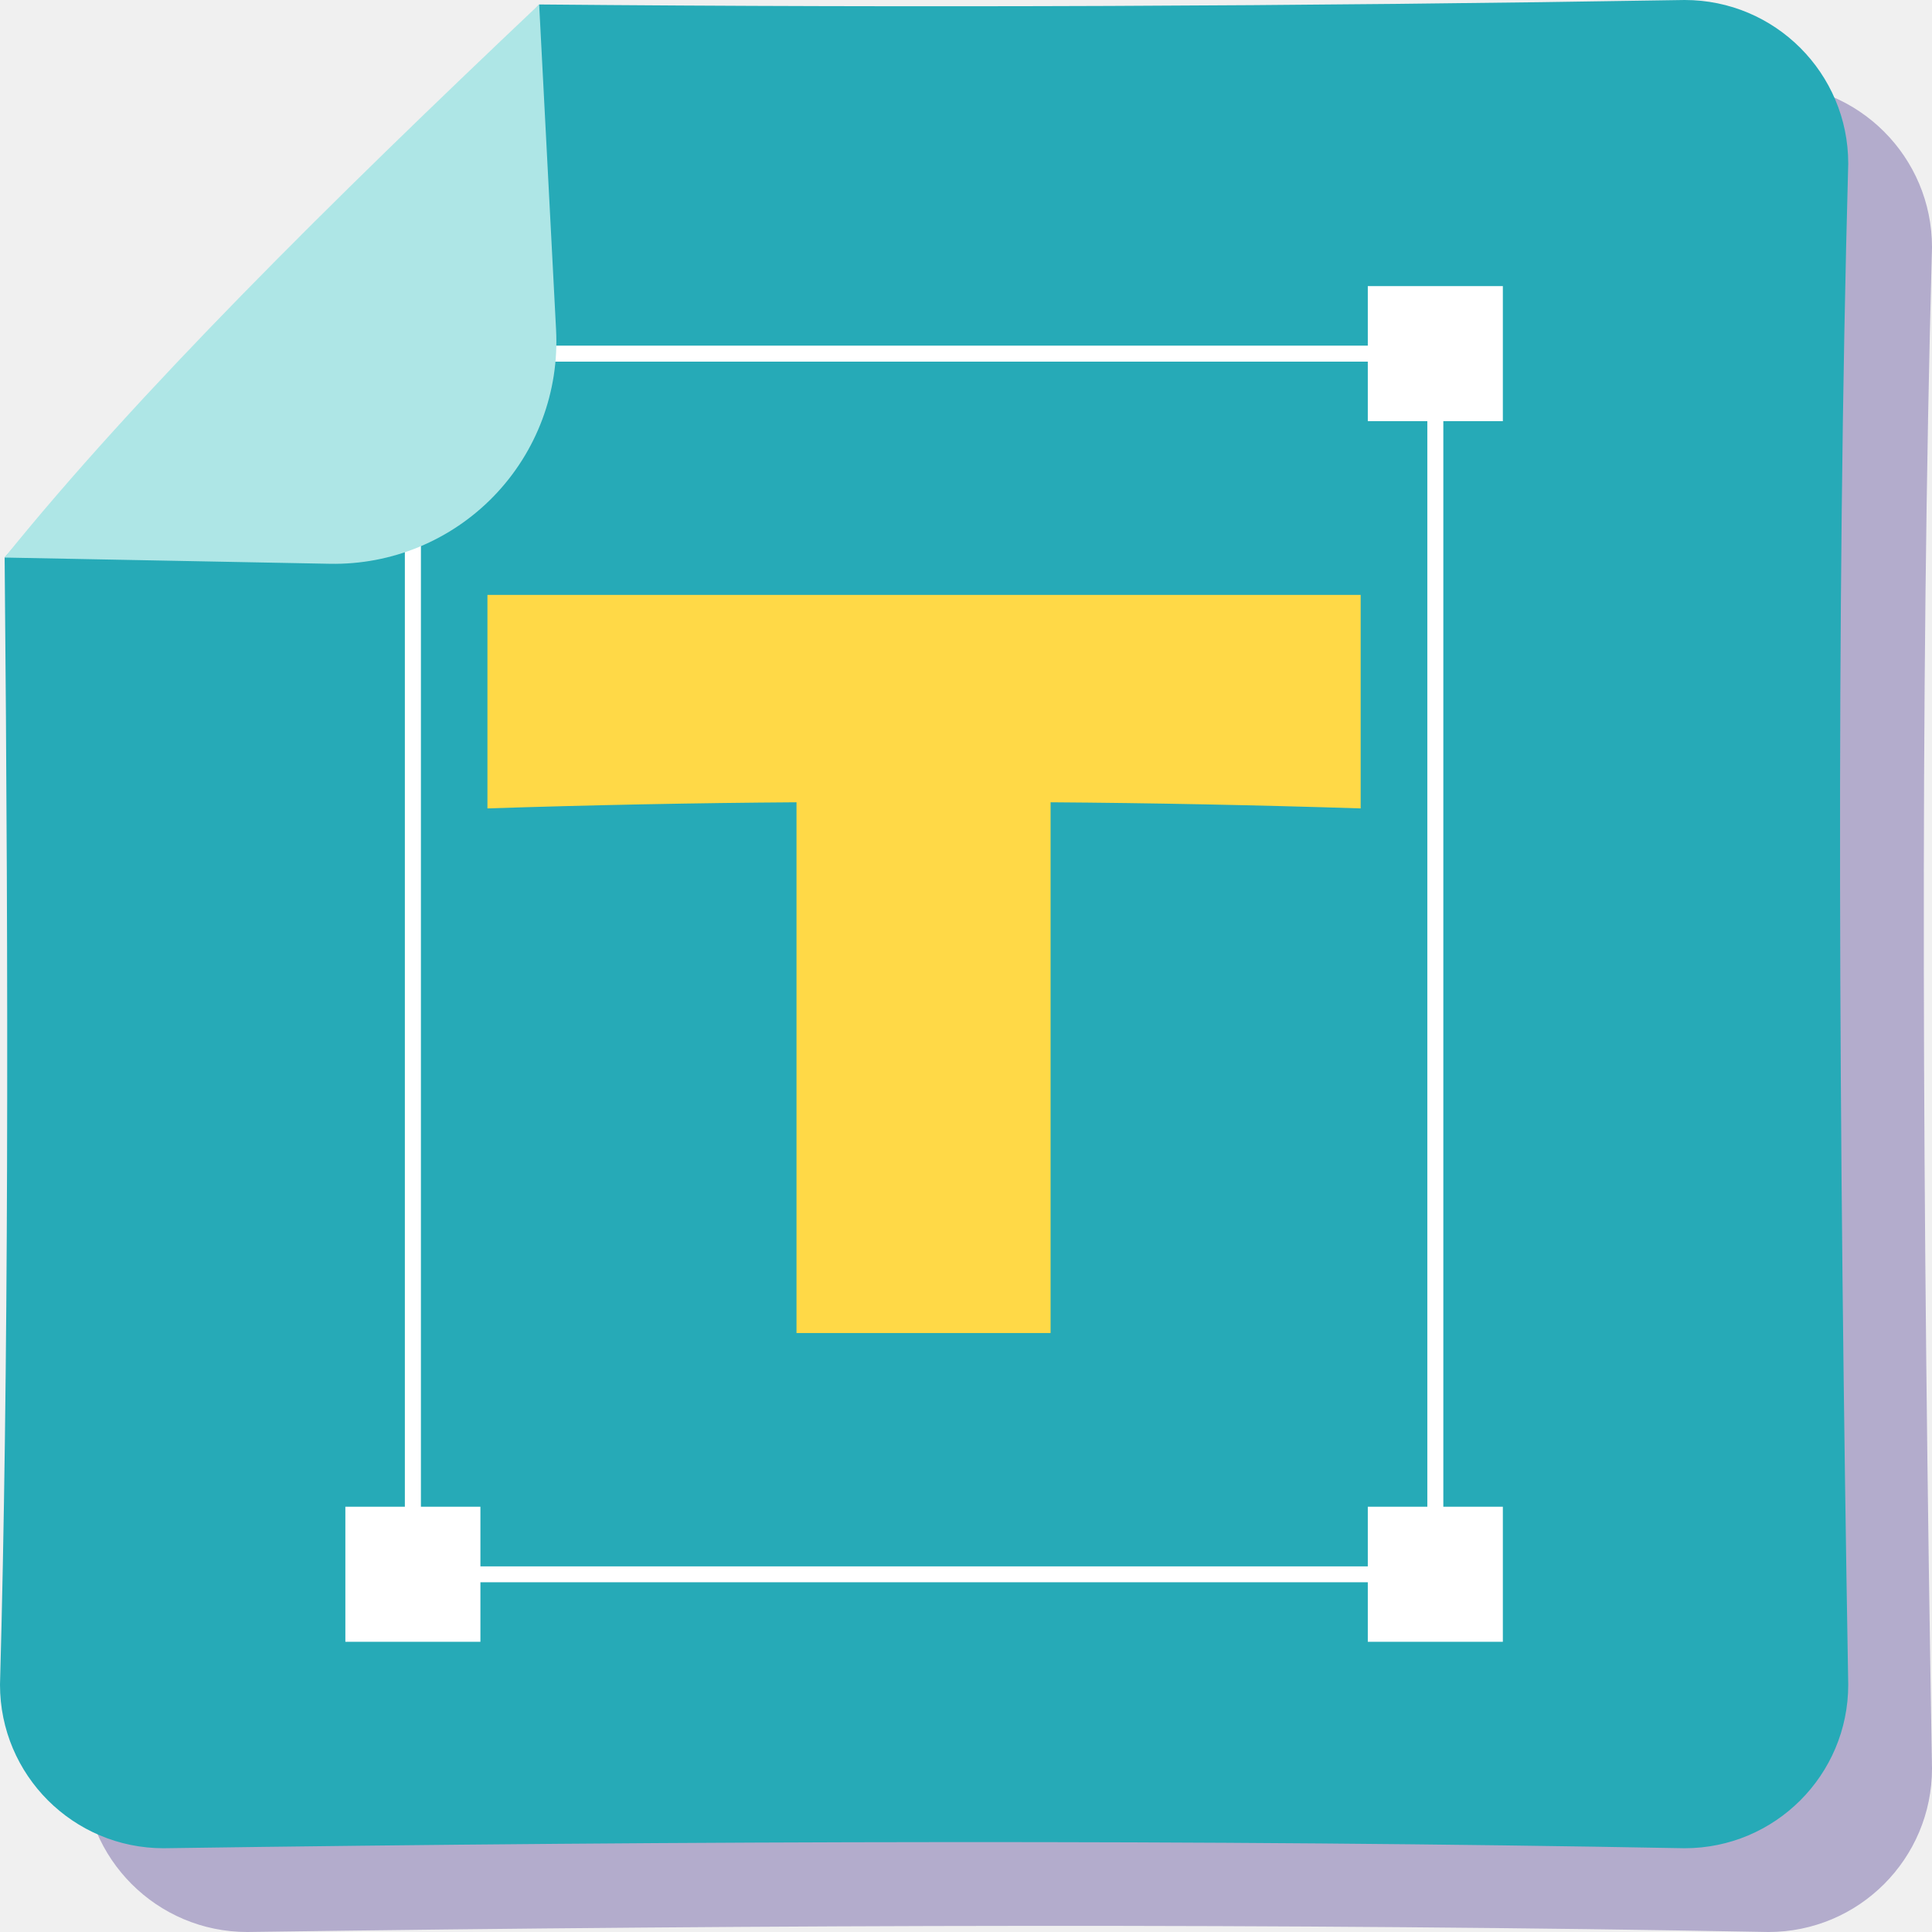
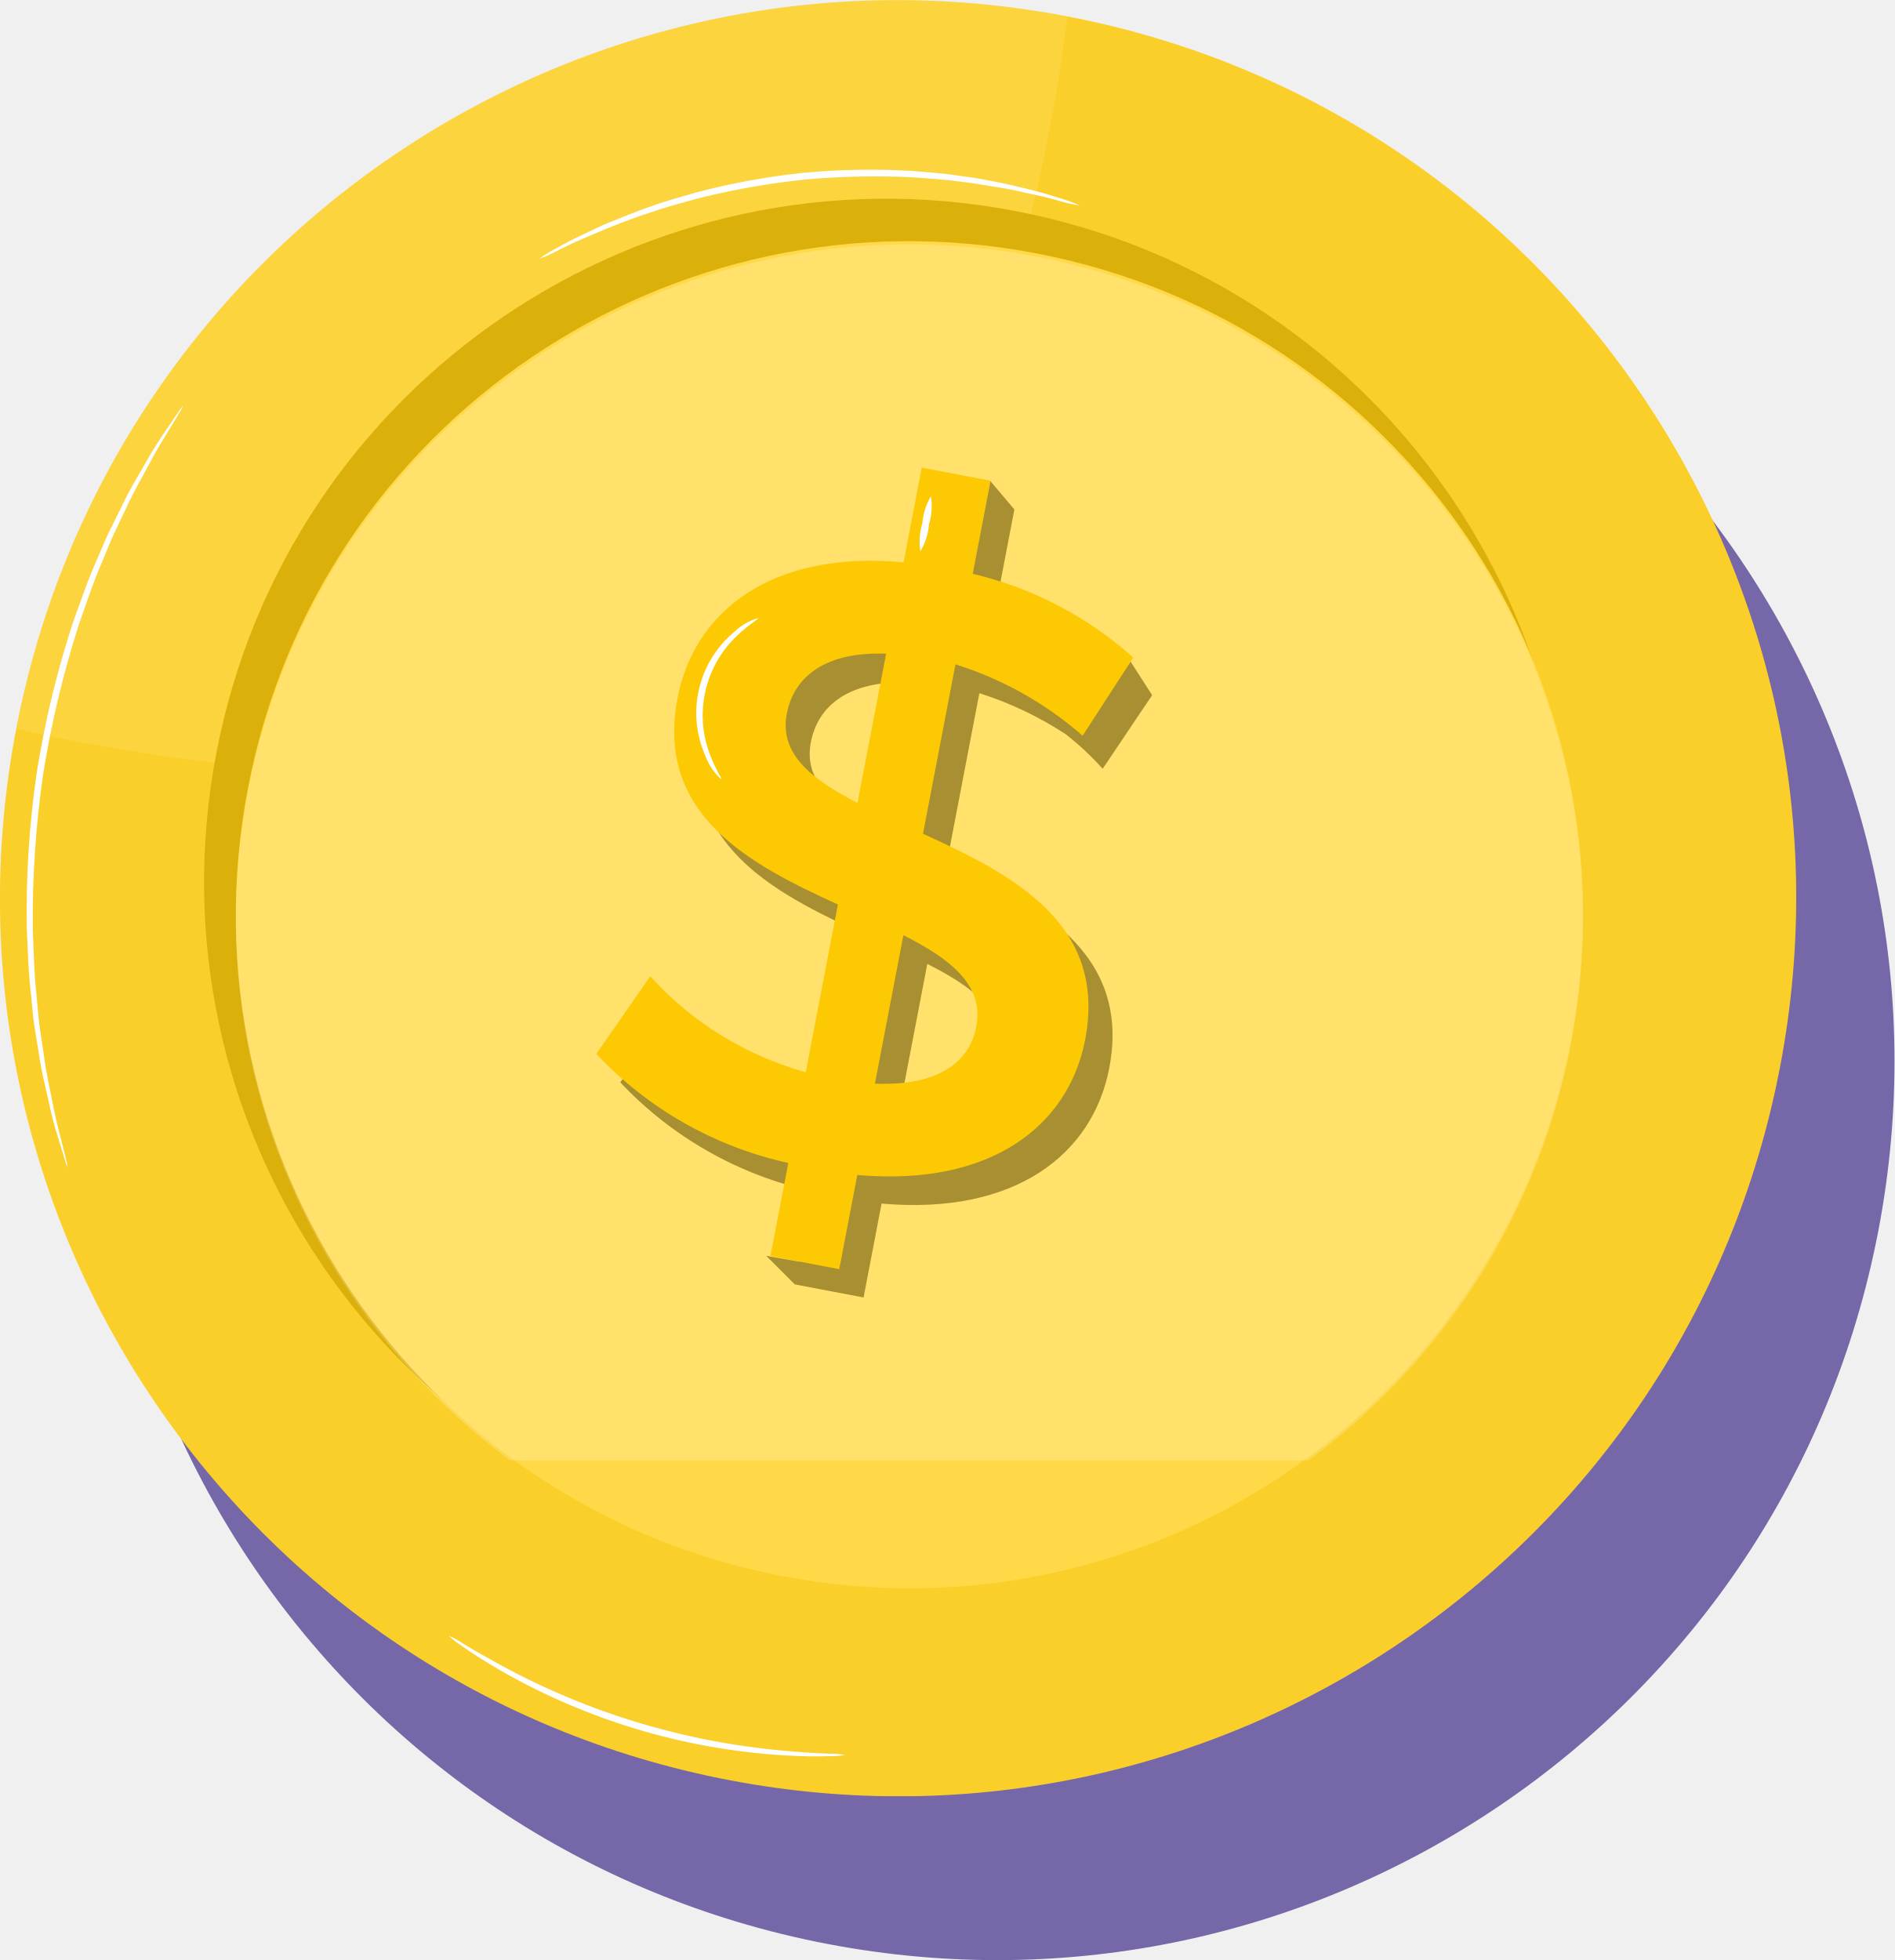
- <svg xmlns="http://www.w3.org/2000/svg" width="69.195" height="69.195" viewBox="0 0 69.195 69.195">
+ <svg xmlns="http://www.w3.org/2000/svg" width="57.823" height="59.824" viewBox="0 0 57.823 59.824">
  <defs>
    <clipPath id="clip-path">
-       <rect id="Rectángulo_401449" data-name="Rectángulo 401449" width="66.195" height="66.195" transform="translate(0 0)" fill="#7d6eb2" />
+       <rect id="Rectángulo_401871" data-name="Rectángulo 401871" width="54.823" height="54.824" fill="#7d6eb2" />
    </clipPath>
    <clipPath id="clip-path-2">
-       <rect id="Rectángulo_401449-2" data-name="Rectángulo 401449" width="66.195" height="66.195" transform="translate(0 0)" fill="none" />
+       <rect id="Rectángulo_401870" data-name="Rectángulo 401870" width="54.823" height="54.824" transform="translate(0 0)" fill="#7d6eb2" />
+     </clipPath>
+     <clipPath id="clip-path-3">
+       <rect id="Rectángulo_401866" data-name="Rectángulo 401866" width="32.08" height="23.703" transform="translate(0.496)" fill="#7d6eb2" />
+     </clipPath>
+     <clipPath id="clip-path-4">
+       <rect id="Rectángulo_401868" data-name="Rectángulo 401868" width="41.118" height="41.118" transform="translate(7.197 7.361)" fill="#7d6eb2" />
+     </clipPath>
+     <clipPath id="clip-path-5">
+       <rect id="Rectángulo_401869" data-name="Rectángulo 401869" width="16.235" height="24.936" transform="translate(18.933 14.669)" fill="#7d6eb2" />
+     </clipPath>
+     <clipPath id="clip-path-6">
+       <rect id="Rectángulo_401871-2" data-name="Rectángulo 401871" width="54.823" height="54.824" fill="none" />
+     </clipPath>
+     <clipPath id="clip-path-7">
+       <rect id="Rectángulo_401870-2" data-name="Rectángulo 401870" width="54.823" height="54.824" transform="translate(0 0)" fill="none" />
+     </clipPath>
+     <clipPath id="clip-path-8">
+       <rect id="Rectángulo_401866-2" data-name="Rectángulo 401866" width="32.08" height="23.703" transform="translate(0.496)" fill="none" />
+     </clipPath>
+     <clipPath id="clip-path-9">
+       <rect id="Rectángulo_401868-2" data-name="Rectángulo 401868" width="41.118" height="41.118" transform="translate(7.197 7.361)" fill="none" />
+     </clipPath>
+     <clipPath id="clip-path-10">
+       <rect id="Rectángulo_401869-2" data-name="Rectángulo 401869" width="16.235" height="24.936" transform="translate(18.933 14.669)" fill="none" />
    </clipPath>
  </defs>
-   <g id="Grupo_1099736" data-name="Grupo 1099736" transform="translate(-1259.333 -217)">
-     <g id="Grupo_1099735" data-name="Grupo 1099735" transform="translate(1262.333 220)" opacity="0.5" style="mix-blend-mode: multiply;isolation: isolate">
-       <g id="Grupo_1099733" data-name="Grupo 1099733" clip-path="url(#clip-path)">
-         <path id="Trazado_873803" data-name="Trazado 873803" d="M66.195,5.858A5.858,5.858,0,0,0,60.337,0Q39.644.345,19.311.16q-1.557,1.707-3.126,3.4-2.9,3.126-5.9,6.165c-2,2.021-4.108,3.936-6.13,5.938C2.765,17.042,1.451,18.493.166,19.97.311,35.353.307,49.305,0,60.337a5.858,5.858,0,0,0,5.858,5.858c19.032-.269,37.349-.317,54.479,0a5.858,5.858,0,0,0,5.858-5.858c-.343-19.909-.438-38.557,0-54.479" fill="#7d6eb2" />
-         <path id="Trazado_873804" data-name="Trazado 873804" d="M17.458,21.306v7.647q5.643-.183,11.069-.219V47.742h9.1V28.734q5.388.038,11.106.219V21.306Z" fill="#7d6eb2" />
-         <path id="Trazado_873805" data-name="Trazado 873805" d="M51.693,56.669H14.5V12.379H51.693ZM15.075,56.1H51.12V12.952H15.075Z" fill="#7d6eb2" />
-         <rect id="Rectángulo_401445" data-name="Rectángulo 401445" width="4.837" height="4.837" transform="translate(48.988 10.247)" fill="#7d6eb2" />
-         <rect id="Rectángulo_401446" data-name="Rectángulo 401446" width="4.837" height="4.837" transform="translate(12.369 10.247)" fill="#7d6eb2" />
-         <rect id="Rectángulo_401447" data-name="Rectángulo 401447" width="4.837" height="4.837" transform="translate(48.988 53.964)" fill="#7d6eb2" />
-         <rect id="Rectángulo_401448" data-name="Rectángulo 401448" width="4.837" height="4.837" transform="translate(12.369 53.964)" fill="#7d6eb2" />
-         <path id="Trazado_873806" data-name="Trazado 873806" d="M19.31.16l.606,11.659a7.961,7.961,0,0,1-8.1,8.373L.165,19.969C4.869,14.134,11.776,7.29,19.31.16" fill="#7d6eb2" />
+   <g id="Grupo_1100646" data-name="Grupo 1100646" transform="translate(-955.487 -161.176)">
+     <g id="Grupo_1100645" data-name="Grupo 1100645" transform="translate(958.487 166.176)" style="mix-blend-mode: multiply;isolation: isolate">
+       <g id="Grupo_1100643" data-name="Grupo 1100643" clip-path="url(#clip-path)">
+         <g id="Grupo_1100642" data-name="Grupo 1100642">
+           <g id="Grupo_1100641" data-name="Grupo 1100641" clip-path="url(#clip-path-2)">
+             <path id="Trazado_875097" data-name="Trazado 875097" d="M54.327,32.576A27.407,27.407,0,1,1,32.575.5a27.408,27.408,0,0,1,21.752,32.08" fill="#7d6eb2" />
+             <g id="Grupo_1100631" data-name="Grupo 1100631" opacity="0.1">
+               <g id="Grupo_1100630" data-name="Grupo 1100630">
+                 <g id="Grupo_1100629" data-name="Grupo 1100629" clip-path="url(#clip-path-3)">
+                   <path id="Trazado_875098" data-name="Trazado 875098" d="M32.575.5A27.405,27.405,0,0,0,.5,22.249s18.751,4.474,24.762-2.27S32.575.5,32.575.5" fill="#7d6eb2" />
+                 </g>
+               </g>
+             </g>
+             <path id="Trazado_875099" data-name="Trazado 875099" d="M47.529,30.829A20.835,20.835,0,1,1,30.993,6.442,20.834,20.834,0,0,1,47.529,30.829" fill="#7d6eb2" />
+             <path id="Trazado_875101" data-name="Trazado 875101" d="M47.943,31.793A20.555,20.555,0,1,1,31.629,7.733a20.554,20.554,0,0,1,16.314,24.06" fill="#7d6eb2" />
+             <g id="Grupo_1100637" data-name="Grupo 1100637" transform="translate(0 -3.904)" opacity="0.2">
+               <g id="Grupo_1100636" data-name="Grupo 1100636">
+                 <g id="Grupo_1100635" data-name="Grupo 1100635" clip-path="url(#clip-path-4)">
+                   <path id="Trazado_875102" data-name="Trazado 875102" d="M47.943,31.793A20.555,20.555,0,1,1,31.629,7.733a20.554,20.554,0,0,1,16.314,24.06" transform="translate(0 4)" fill="#7d6eb2" />
+                 </g>
+               </g>
+             </g>
+             <path id="Trazado_875103" data-name="Trazado 875103" d="M28.9,26.325l.991-5.165.025.005a10.784,10.784,0,0,1,2.608,1.242,8.77,8.77,0,0,1,1.13,1.057l.1-.146L34.9,21.611l.265-.392-.735-1.143-.481.114a9.834,9.834,0,0,0-3.534-1.8l.545-2.84-.748-.883-.137.713-1.214-.233-.554,2.892c-4.066-.382-6.4,1.532-6.9,4.142-.682,3.557,2.186,5.062,4.894,6.3L25.325,33.6a10.007,10.007,0,0,1-4.745-2.926l-1.647,2.363A11.411,11.411,0,0,0,24.8,36.362l-.412,2.145-1-.175.869.87,2.1.4.55-2.866c4.1.361,6.447-1.522,6.948-4.132.682-3.557-2.242-5.047-4.95-6.282m-2-.94c-1.4-.72-2.393-1.494-2.158-2.723.216-1.125,1.161-1.9,3.031-1.832Zm2.987-4.229h0ZM27.433,33.95l.869-4.529c1.452.729,2.465,1.534,2.224,2.788-.211,1.1-1.171,1.818-3.093,1.741" fill="#7d6eb2" />
+             <g id="Grupo_1100640" data-name="Grupo 1100640" opacity="0.3">
+               <g id="Grupo_1100639" data-name="Grupo 1100639">
+                 <g id="Grupo_1100638" data-name="Grupo 1100638" clip-path="url(#clip-path-5)">
+                   <path id="Trazado_875104" data-name="Trazado 875104" d="M28.9,26.325l.991-5.165.025.005a10.784,10.784,0,0,1,2.608,1.242,8.77,8.77,0,0,1,1.13,1.057l.1-.146L34.9,21.611l.265-.392-.735-1.143-.481.114a9.834,9.834,0,0,0-3.534-1.8l.545-2.84-.748-.883-.137.713-1.214-.233-.554,2.892c-4.066-.382-6.4,1.532-6.9,4.142-.682,3.557,2.186,5.062,4.894,6.3L25.325,33.6a10.007,10.007,0,0,1-4.745-2.926l-1.647,2.363A11.411,11.411,0,0,0,24.8,36.362l-.412,2.145-1-.175.869.87,2.1.4.55-2.866c4.1.361,6.447-1.522,6.948-4.132.682-3.557-2.242-5.047-4.95-6.282m-2-.94c-1.4-.72-2.393-1.494-2.158-2.723.216-1.125,1.161-1.9,3.031-1.832Zm2.987-4.229h0ZM27.433,33.95l.869-4.529c1.452.729,2.465,1.534,2.224,2.788-.211,1.1-1.171,1.818-3.093,1.741" fill="#7d6eb2" />
+                 </g>
+               </g>
+             </g>
+             <path id="Trazado_875105" data-name="Trazado 875105" d="M26.165,35.871l-.55,2.867-2.1-.4.545-2.841A11.41,11.41,0,0,1,18.2,32.167L19.847,29.8a10,10,0,0,0,4.745,2.927l.982-5.119c-2.708-1.235-5.577-2.741-4.895-6.3.5-2.611,2.832-4.525,6.9-4.143l.555-2.892,2.1.4-.545,2.841a11.177,11.177,0,0,1,4.9,2.558l-1.546,2.383a10.793,10.793,0,0,0-3.881-2.177l-.991,5.17c2.708,1.236,5.633,2.726,4.95,6.283-.5,2.611-2.852,4.494-6.949,4.133m0-11.356.874-4.556c-1.871-.067-2.816.707-3.032,1.834-.235,1.228.757,2,2.158,2.722m3.626,6.825c.241-1.254-.773-2.058-2.225-2.788l-.869,4.53c1.923.077,2.883-.641,3.094-1.742" fill="#7d6eb2" />
+             <path id="Trazado_875106" data-name="Trazado 875106" d="M2.067,35.642a1.093,1.093,0,0,1-.085-.232c-.054-.176-.123-.4-.207-.678a11.017,11.017,0,0,1-.284-1.085c-.093-.428-.221-.911-.3-1.457-.044-.273-.091-.558-.139-.854s-.067-.61-.1-.932c-.083-.644-.1-1.337-.135-2.066a29.683,29.683,0,0,1,.3-4.73A29.716,29.716,0,0,1,2.227,19c.248-.686.47-1.343.74-1.934.13-.3.243-.589.375-.859s.262-.528.385-.775c.234-.5.5-.923.713-1.3s.418-.7.592-.953l.4-.586a1.1,1.1,0,0,1,.151-.2,1.272,1.272,0,0,1-.116.219l-.365.606c-.164.26-.359.581-.56.967S4.08,15,3.856,15.5c-.119.248-.242.507-.371.777s-.236.562-.362.859c-.261.59-.476,1.244-.717,1.927a30.878,30.878,0,0,0-1.091,4.58A30.911,30.911,0,0,0,1,28.335c.029.723.041,1.412.116,2.052.032.321.05.632.091.928s.086.58.126.851c.066.545.183,1.028.265,1.456s.169.793.249,1.089.126.509.17.687a1.1,1.1,0,0,1,.046.244" fill="#7d6eb2" />
+             <path id="Trazado_875107" data-name="Trazado 875107" d="M22.018,23.789a1.729,1.729,0,0,1-.481-.7,3.221,3.221,0,0,1,.871-3.8,1.732,1.732,0,0,1,.739-.425c.017.031-.274.178-.643.532a3.344,3.344,0,0,0-.834,3.639c.179.48.377.739.348.759" fill="#7d6eb2" />
+             <path id="Trazado_875108" data-name="Trazado 875108" d="M28.091,16.829a1.878,1.878,0,0,1,.061-.861,1.873,1.873,0,0,1,.262-.822,1.9,1.9,0,0,1-.061.861,1.882,1.882,0,0,1-.262.822" fill="#7d6eb2" />
+             <path id="Trazado_875109" data-name="Trazado 875109" d="M32.943,6.271a4.377,4.377,0,0,1-.653-.152c-.207-.058-.461-.125-.761-.186s-.635-.151-1.015-.207-.792-.14-1.241-.186c-.447-.065-.929-.091-1.434-.129a23.566,23.566,0,0,0-3.3.072,23.567,23.567,0,0,0-3.246.576c-.488.136-.956.256-1.381.408-.431.133-.823.285-1.181.425s-.674.283-.954.4-.518.234-.71.331a4.338,4.338,0,0,1-.61.278,4.013,4.013,0,0,1,.573-.348c.187-.109.419-.236.7-.364s.588-.294.949-.433.748-.311,1.181-.453c.426-.16.9-.287,1.387-.429a22.109,22.109,0,0,1,3.274-.6,22.172,22.172,0,0,1,3.326-.056c.51.043.995.076,1.445.149.451.054.867.134,1.246.212s.718.164,1.016.238.551.151.755.22a4.294,4.294,0,0,1,.631.229" fill="#7d6eb2" />
+             <path id="Trazado_875110" data-name="Trazado 875110" d="M25.793,53.565a2.4,2.4,0,0,1-.5.038c-.325.014-.8.008-1.379-.026a19.809,19.809,0,0,1-8.655-2.6c-.5-.293-.9-.548-1.164-.74a2.479,2.479,0,0,1-.4-.31,2.428,2.428,0,0,1,.443.243c.276.171.683.4,1.192.68a22.144,22.144,0,0,0,8.6,2.586c.576.052,1.045.081,1.369.09a2.45,2.45,0,0,1,.5.042" fill="#7d6eb2" />
+           </g>
+         </g>
      </g>
    </g>
-     <g id="Grupo_1099734" data-name="Grupo 1099734" transform="translate(1259.333 217)">
-       <g id="Grupo_1099733-2" data-name="Grupo 1099733" clip-path="url(#clip-path-2)">
-         <path id="Trazado_873803-2" data-name="Trazado 873803" d="M66.195,5.858A5.858,5.858,0,0,0,60.337,0Q39.644.345,19.311.16q-1.557,1.707-3.126,3.4-2.9,3.126-5.9,6.165c-2,2.021-4.108,3.936-6.13,5.938C2.765,17.042,1.451,18.493.166,19.97.311,35.353.307,49.305,0,60.337a5.858,5.858,0,0,0,5.858,5.858c19.032-.269,37.349-.317,54.479,0a5.858,5.858,0,0,0,5.858-5.858c-.343-19.909-.438-38.557,0-54.479" fill="#26aab7" />
-         <path id="Trazado_873804-2" data-name="Trazado 873804" d="M17.458,21.306v7.647q5.643-.183,11.069-.219V47.742h9.1V28.734q5.388.038,11.106.219V21.306Z" fill="#ffd947" />
-         <path id="Trazado_873805-2" data-name="Trazado 873805" d="M51.693,56.669H14.5V12.379H51.693ZM15.075,56.1H51.12V12.952H15.075Z" fill="#fff" />
-         <rect id="Rectángulo_401445-2" data-name="Rectángulo 401445" width="4.837" height="4.837" transform="translate(48.988 10.247)" fill="#fff" />
-         <rect id="Rectángulo_401446-2" data-name="Rectángulo 401446" width="4.837" height="4.837" transform="translate(12.369 10.247)" fill="#fff" />
-         <rect id="Rectángulo_401447-2" data-name="Rectángulo 401447" width="4.837" height="4.837" transform="translate(48.988 53.964)" fill="#fff" />
-         <rect id="Rectángulo_401448-2" data-name="Rectángulo 401448" width="4.837" height="4.837" transform="translate(12.369 53.964)" fill="#fff" />
-         <path id="Trazado_873806-2" data-name="Trazado 873806" d="M19.31.16l.606,11.659a7.961,7.961,0,0,1-8.1,8.373L.165,19.969C4.869,14.134,11.776,7.29,19.31.16" fill="#aee6e6" />
+     <g id="Grupo_1100644" data-name="Grupo 1100644" transform="translate(955.487 161.176)">
+       <g id="Grupo_1100643-2" data-name="Grupo 1100643" clip-path="url(#clip-path-6)">
+         <g id="Grupo_1100642-2" data-name="Grupo 1100642">
+           <g id="Grupo_1100641-2" data-name="Grupo 1100641" clip-path="url(#clip-path-7)">
+             <path id="Trazado_875097-2" data-name="Trazado 875097" d="M54.327,32.576A27.407,27.407,0,1,1,32.575.5a27.408,27.408,0,0,1,21.752,32.08" fill="#fbcf29" />
+             <g id="Grupo_1100631-2" data-name="Grupo 1100631" opacity="0.1">
+               <g id="Grupo_1100630-2" data-name="Grupo 1100630">
+                 <g id="Grupo_1100629-2" data-name="Grupo 1100629" clip-path="url(#clip-path-8)">
+                   <path id="Trazado_875098-2" data-name="Trazado 875098" d="M32.575.5A27.405,27.405,0,0,0,.5,22.249s18.751,4.474,24.762-2.27S32.575.5,32.575.5" fill="#fff" />
+                 </g>
+               </g>
+             </g>
+             <path id="Trazado_875099-2" data-name="Trazado 875099" d="M47.529,30.829A20.835,20.835,0,1,1,30.993,6.442,20.834,20.834,0,0,1,47.529,30.829" fill="#dbb00b" />
+             <path id="Trazado_875101-2" data-name="Trazado 875101" d="M47.943,31.793A20.555,20.555,0,1,1,31.629,7.733a20.554,20.554,0,0,1,16.314,24.06" fill="#ffd947" />
+             <g id="Grupo_1100637-2" data-name="Grupo 1100637" transform="translate(0 -3.904)" opacity="0.2">
+               <g id="Grupo_1100636-2" data-name="Grupo 1100636">
+                 <g id="Grupo_1100635-2" data-name="Grupo 1100635" clip-path="url(#clip-path-9)">
+                   <path id="Trazado_875102-2" data-name="Trazado 875102" d="M47.943,31.793A20.555,20.555,0,1,1,31.629,7.733a20.554,20.554,0,0,1,16.314,24.06" transform="translate(0 4)" fill="#fff" />
+                 </g>
+               </g>
+             </g>
+             <path id="Trazado_875103-2" data-name="Trazado 875103" d="M28.9,26.325l.991-5.165.025.005a10.784,10.784,0,0,1,2.608,1.242,8.77,8.77,0,0,1,1.13,1.057l.1-.146L34.9,21.611l.265-.392-.735-1.143-.481.114a9.834,9.834,0,0,0-3.534-1.8l.545-2.84-.748-.883-.137.713-1.214-.233-.554,2.892c-4.066-.382-6.4,1.532-6.9,4.142-.682,3.557,2.186,5.062,4.894,6.3L25.325,33.6a10.007,10.007,0,0,1-4.745-2.926l-1.647,2.363A11.411,11.411,0,0,0,24.8,36.362l-.412,2.145-1-.175.869.87,2.1.4.55-2.866c4.1.361,6.447-1.522,6.948-4.132.682-3.557-2.242-5.047-4.95-6.282m-2-.94c-1.4-.72-2.393-1.494-2.158-2.723.216-1.125,1.161-1.9,3.031-1.832Zm2.987-4.229h0ZM27.433,33.95l.869-4.529c1.452.729,2.465,1.534,2.224,2.788-.211,1.1-1.171,1.818-3.093,1.741" fill="#f0cd47" />
+             <g id="Grupo_1100640-2" data-name="Grupo 1100640" opacity="0.3">
+               <g id="Grupo_1100639-2" data-name="Grupo 1100639">
+                 <g id="Grupo_1100638-2" data-name="Grupo 1100638" clip-path="url(#clip-path-10)">
+                   <path id="Trazado_875104-2" data-name="Trazado 875104" d="M28.9,26.325l.991-5.165.025.005a10.784,10.784,0,0,1,2.608,1.242,8.77,8.77,0,0,1,1.13,1.057l.1-.146L34.9,21.611l.265-.392-.735-1.143-.481.114a9.834,9.834,0,0,0-3.534-1.8l.545-2.84-.748-.883-.137.713-1.214-.233-.554,2.892c-4.066-.382-6.4,1.532-6.9,4.142-.682,3.557,2.186,5.062,4.894,6.3L25.325,33.6a10.007,10.007,0,0,1-4.745-2.926l-1.647,2.363A11.411,11.411,0,0,0,24.8,36.362l-.412,2.145-1-.175.869.87,2.1.4.55-2.866c4.1.361,6.447-1.522,6.948-4.132.682-3.557-2.242-5.047-4.95-6.282m-2-.94c-1.4-.72-2.393-1.494-2.158-2.723.216-1.125,1.161-1.9,3.031-1.832Zm2.987-4.229h0ZM27.433,33.95l.869-4.529c1.452.729,2.465,1.534,2.224,2.788-.211,1.1-1.171,1.818-3.093,1.741" />
+                 </g>
+               </g>
+             </g>
+             <path id="Trazado_875105-2" data-name="Trazado 875105" d="M26.165,35.871l-.55,2.867-2.1-.4.545-2.841A11.41,11.41,0,0,1,18.2,32.167L19.847,29.8a10,10,0,0,0,4.745,2.927l.982-5.119c-2.708-1.235-5.577-2.741-4.895-6.3.5-2.611,2.832-4.525,6.9-4.143l.555-2.892,2.1.4-.545,2.841a11.177,11.177,0,0,1,4.9,2.558l-1.546,2.383a10.793,10.793,0,0,0-3.881-2.177l-.991,5.17c2.708,1.236,5.633,2.726,4.95,6.283-.5,2.611-2.852,4.494-6.949,4.133m0-11.356.874-4.556c-1.871-.067-2.816.707-3.032,1.834-.235,1.228.757,2,2.158,2.722m3.626,6.825c.241-1.254-.773-2.058-2.225-2.788l-.869,4.53c1.923.077,2.883-.641,3.094-1.742" fill="#fcc903" />
+             <path id="Trazado_875106-2" data-name="Trazado 875106" d="M2.067,35.642a1.093,1.093,0,0,1-.085-.232c-.054-.176-.123-.4-.207-.678a11.017,11.017,0,0,1-.284-1.085c-.093-.428-.221-.911-.3-1.457-.044-.273-.091-.558-.139-.854s-.067-.61-.1-.932c-.083-.644-.1-1.337-.135-2.066a29.683,29.683,0,0,1,.3-4.73A29.716,29.716,0,0,1,2.227,19c.248-.686.47-1.343.74-1.934.13-.3.243-.589.375-.859s.262-.528.385-.775c.234-.5.5-.923.713-1.3s.418-.7.592-.953l.4-.586a1.1,1.1,0,0,1,.151-.2,1.272,1.272,0,0,1-.116.219l-.365.606c-.164.26-.359.581-.56.967S4.08,15,3.856,15.5c-.119.248-.242.507-.371.777s-.236.562-.362.859c-.261.59-.476,1.244-.717,1.927a30.878,30.878,0,0,0-1.091,4.58A30.911,30.911,0,0,0,1,28.335c.029.723.041,1.412.116,2.052.032.321.05.632.091.928s.086.58.126.851c.066.545.183,1.028.265,1.456s.169.793.249,1.089.126.509.17.687a1.1,1.1,0,0,1,.046.244" fill="#fff" />
+             <path id="Trazado_875107-2" data-name="Trazado 875107" d="M22.018,23.789a1.729,1.729,0,0,1-.481-.7,3.221,3.221,0,0,1,.871-3.8,1.732,1.732,0,0,1,.739-.425c.017.031-.274.178-.643.532a3.344,3.344,0,0,0-.834,3.639c.179.48.377.739.348.759" fill="#fff" />
+             <path id="Trazado_875108-2" data-name="Trazado 875108" d="M28.091,16.829a1.878,1.878,0,0,1,.061-.861,1.873,1.873,0,0,1,.262-.822,1.9,1.9,0,0,1-.061.861,1.882,1.882,0,0,1-.262.822" fill="#fff" />
+             <path id="Trazado_875109-2" data-name="Trazado 875109" d="M32.943,6.271a4.377,4.377,0,0,1-.653-.152c-.207-.058-.461-.125-.761-.186s-.635-.151-1.015-.207-.792-.14-1.241-.186c-.447-.065-.929-.091-1.434-.129a23.566,23.566,0,0,0-3.3.072,23.567,23.567,0,0,0-3.246.576c-.488.136-.956.256-1.381.408-.431.133-.823.285-1.181.425s-.674.283-.954.4-.518.234-.71.331a4.338,4.338,0,0,1-.61.278,4.013,4.013,0,0,1,.573-.348c.187-.109.419-.236.7-.364s.588-.294.949-.433.748-.311,1.181-.453c.426-.16.9-.287,1.387-.429a22.109,22.109,0,0,1,3.274-.6,22.172,22.172,0,0,1,3.326-.056c.51.043.995.076,1.445.149.451.054.867.134,1.246.212s.718.164,1.016.238.551.151.755.22a4.294,4.294,0,0,1,.631.229" fill="#fff" />
+             <path id="Trazado_875110-2" data-name="Trazado 875110" d="M25.793,53.565a2.4,2.4,0,0,1-.5.038c-.325.014-.8.008-1.379-.026a19.809,19.809,0,0,1-8.655-2.6c-.5-.293-.9-.548-1.164-.74a2.479,2.479,0,0,1-.4-.31,2.428,2.428,0,0,1,.443.243c.276.171.683.4,1.192.68a22.144,22.144,0,0,0,8.6,2.586c.576.052,1.045.081,1.369.09a2.45,2.45,0,0,1,.5.042" fill="#fff" />
+           </g>
+         </g>
      </g>
    </g>
  </g>
</svg>
